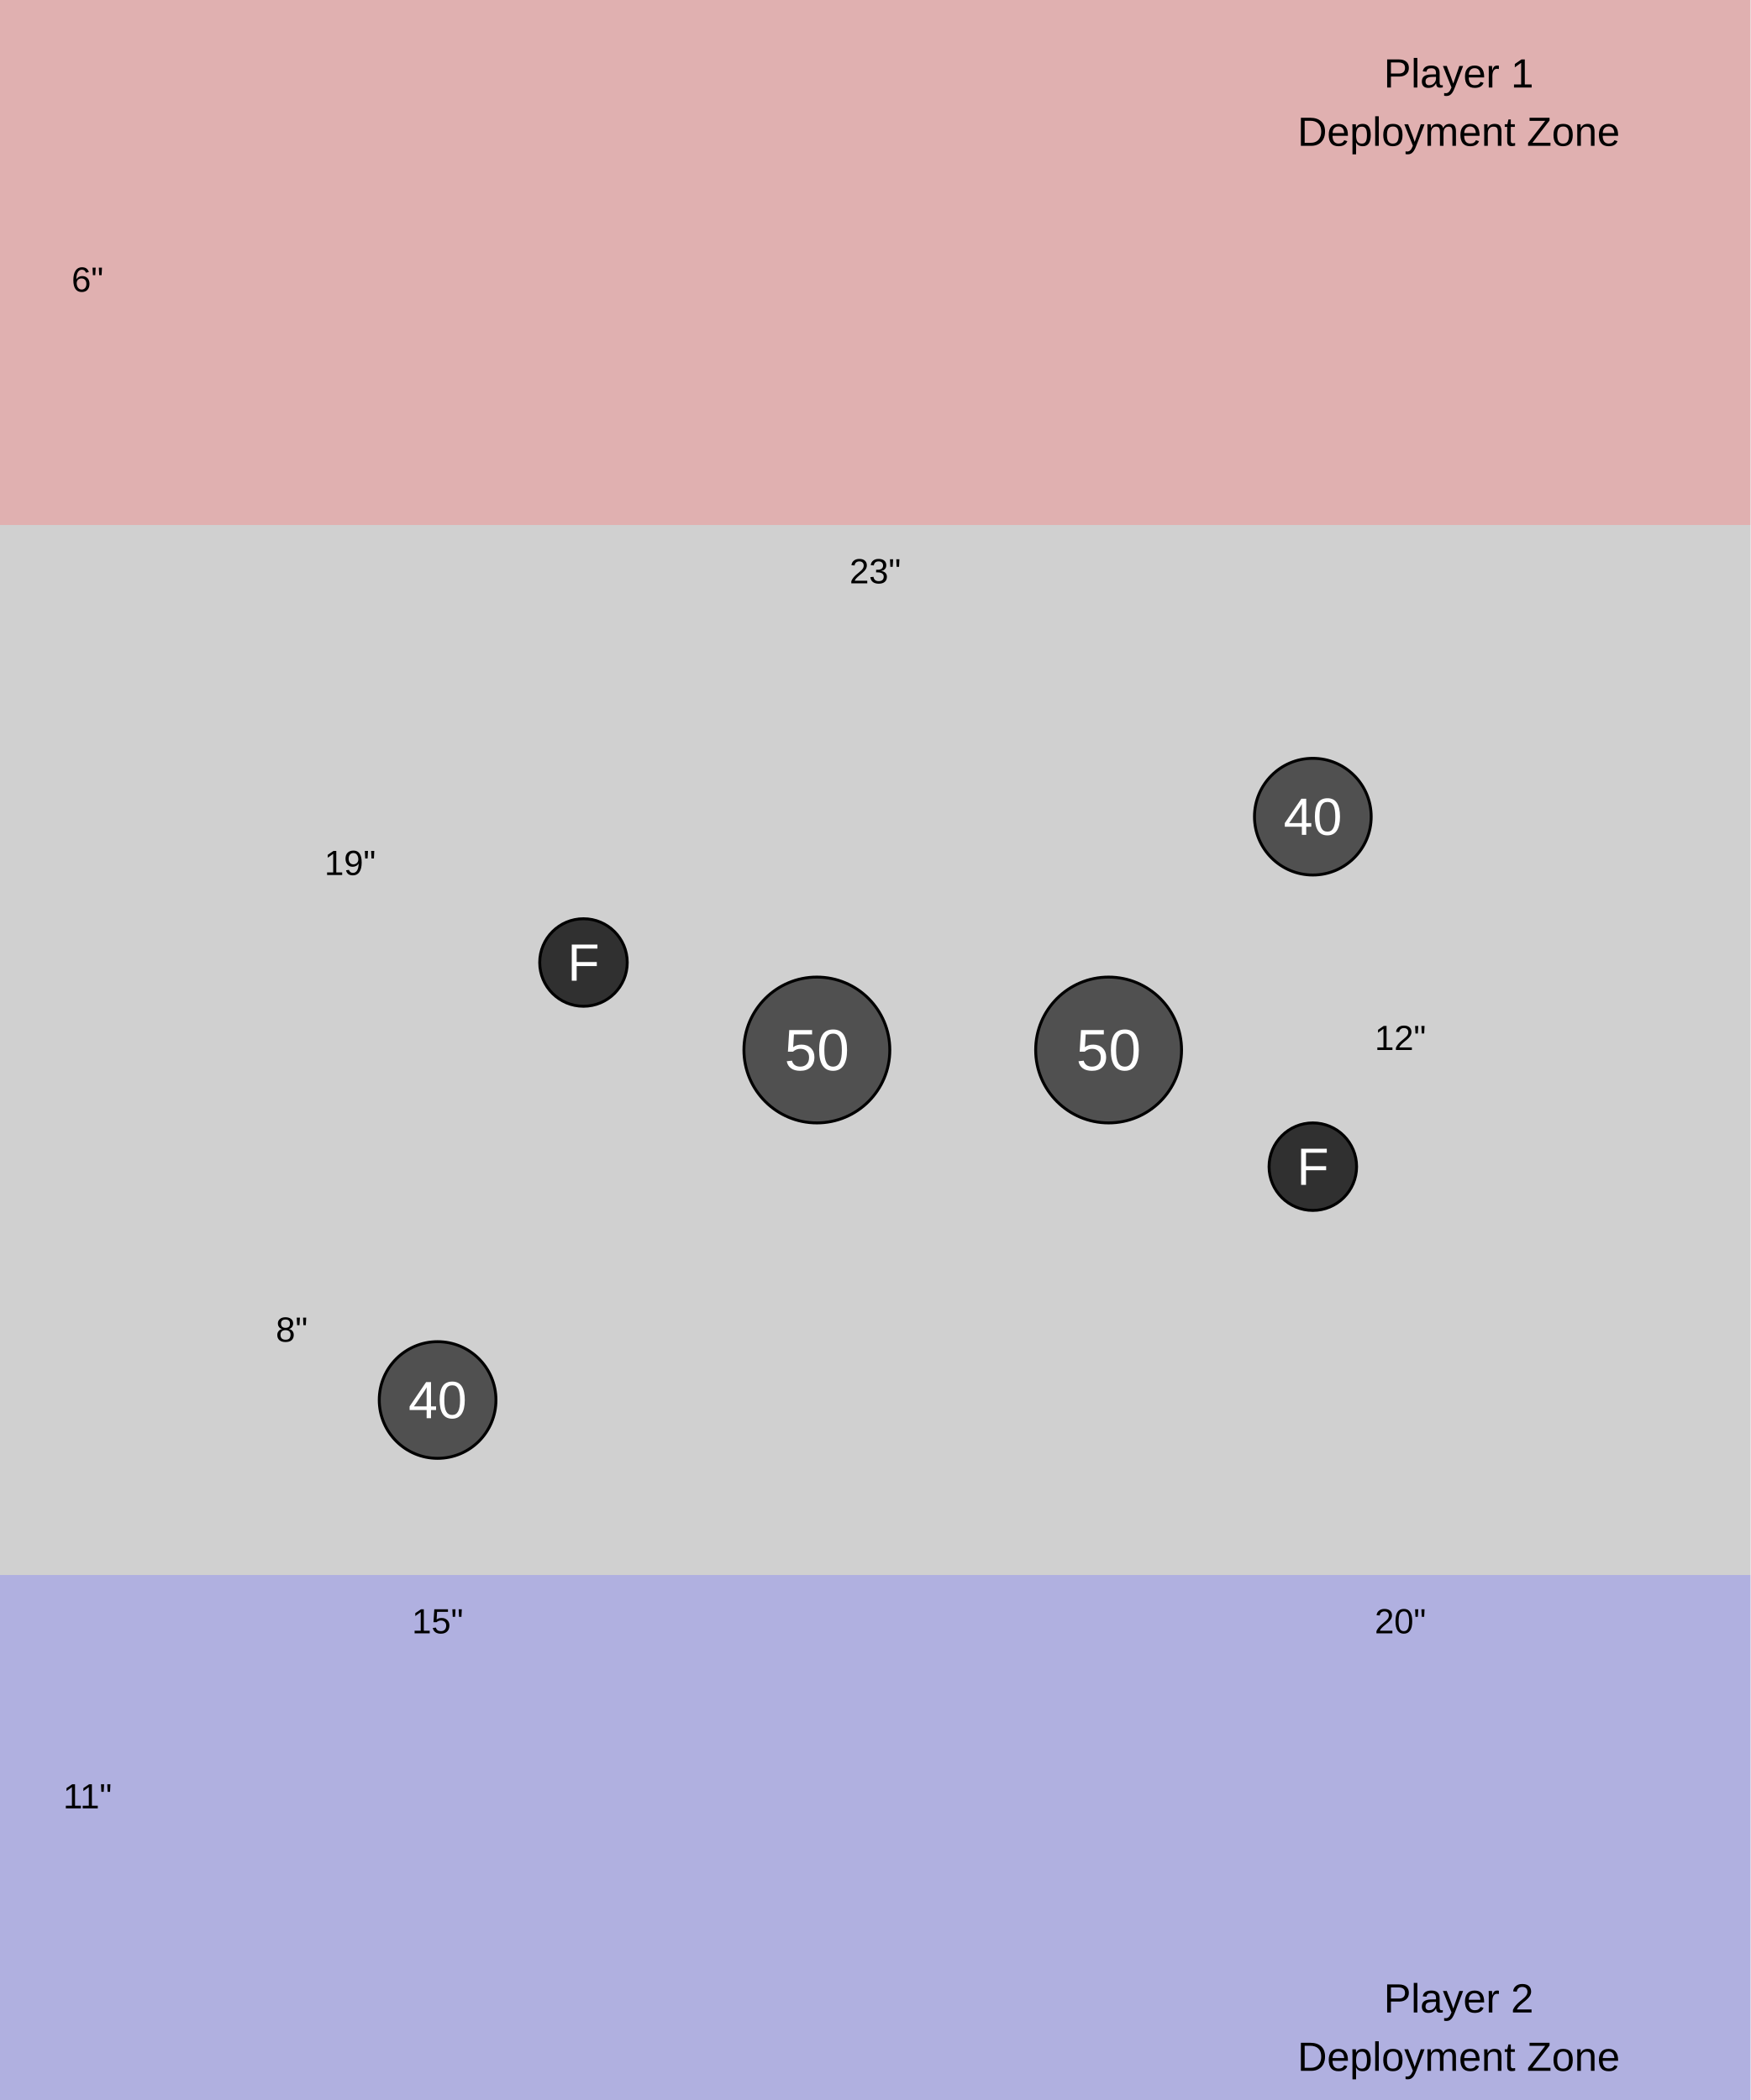
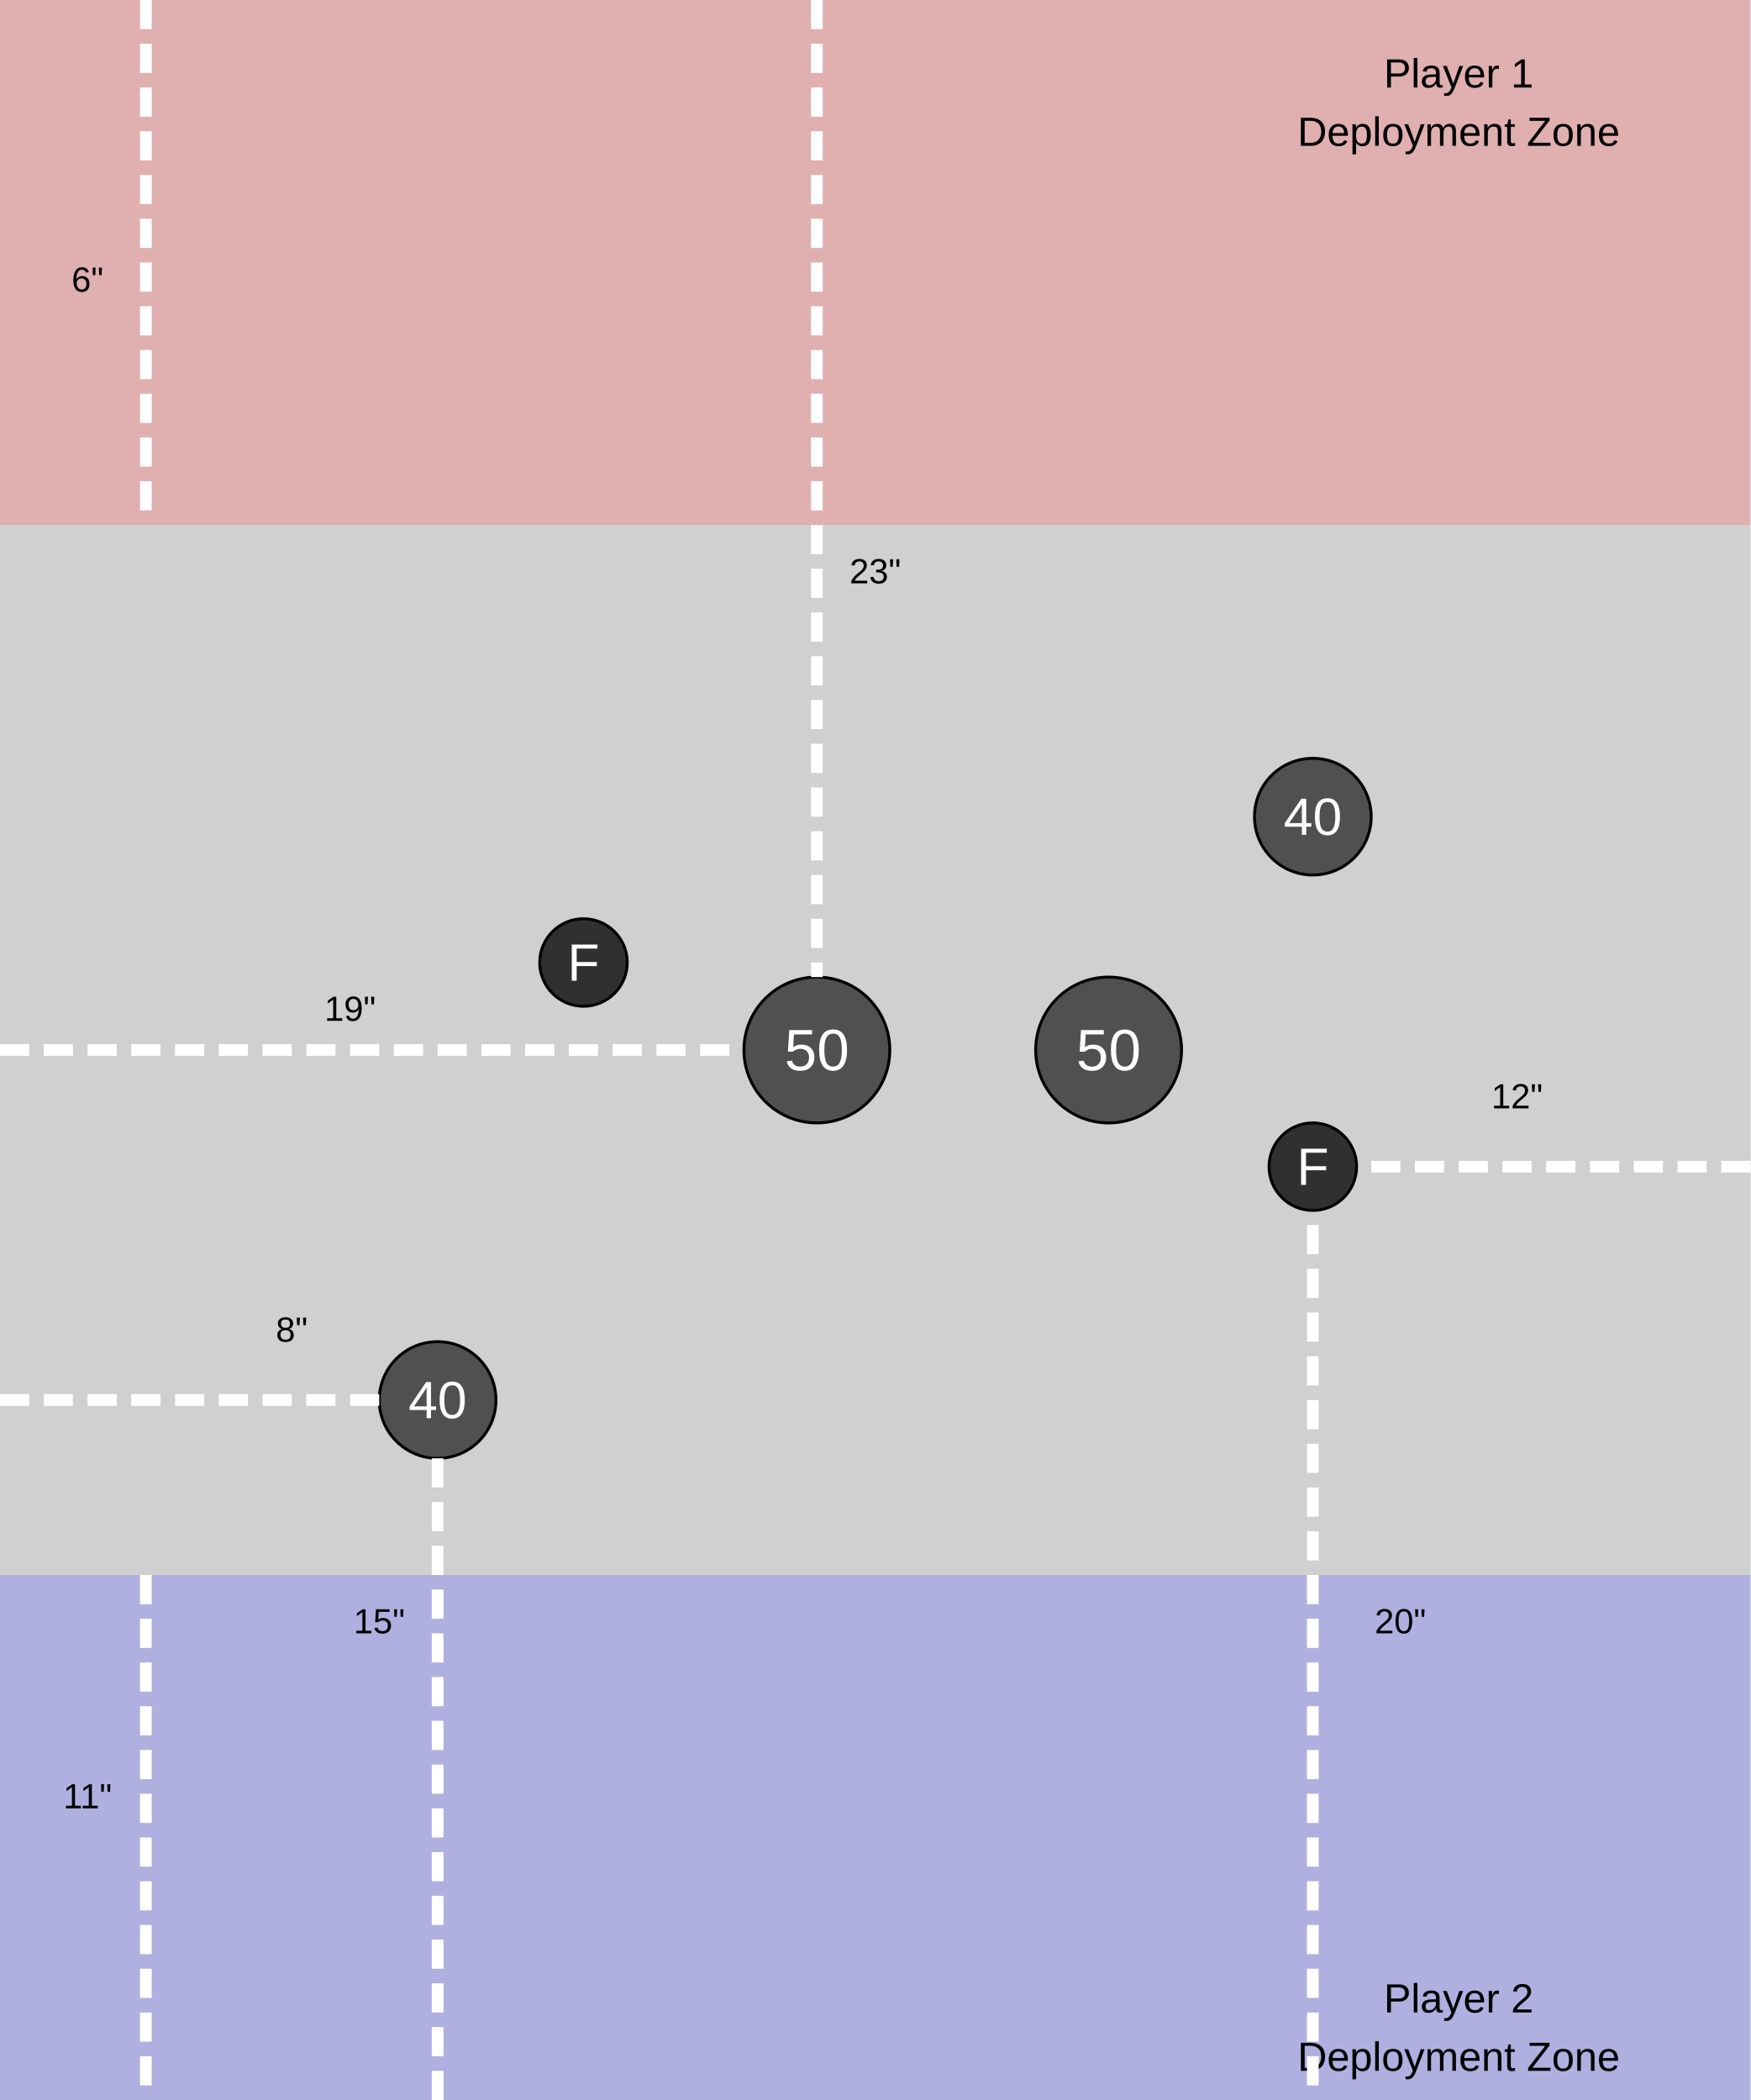
<svg xmlns="http://www.w3.org/2000/svg" width="600" height="720" viewBox="0 0 600 720">
  <style>
    .bg-player1 { fill: #E0B0B0; }
    .bg-player2 { fill: #B0B0E0; }
    .bg-neutral { fill: #D0D0D0; }
    .objective { fill: #505050; stroke: black; stroke-width: 1; }
    .objective-text { fill: white; font-family: Arial, sans-serif; font-size: 20px; text-anchor: middle; dominant-baseline: central; }
    .objective-40-text { fill: white; font-family: Arial, sans-serif; font-size: 18px; text-anchor: middle; dominant-baseline: central; }
    .flag-cache { fill: #303030; stroke: black; stroke-width: 1; }
    .flag-cache-text { fill: white; font-family: Arial, sans-serif; font-size: 18px; text-anchor: middle; dominant-baseline: central; }
    .label-text { fill: black; font-family: Arial, sans-serif; font-size: 14px; text-anchor: middle; }
    .measurement-text { fill: black; font-family: Arial, sans-serif; font-size: 12px; text-anchor: middle; }
  </style>
  <rect class="bg-player1" x="0" y="0" width="600" height="180" />
  <rect class="bg-neutral" x="0" y="180" width="600" height="360" />
  <rect class="bg-player2" x="0" y="540" width="600" height="180" />
  <text class="label-text" x="500" y="30">Player 1</text>
  <text class="label-text" x="500" y="50">Deployment Zone</text>
  <text class="label-text" x="500" y="690">Player 2</text>
  <text class="label-text" x="500" y="710">Deployment Zone</text>
  <text class="measurement-text" x="30" y="100">6"</text>
  <text class="measurement-text" x="300" y="200">23"</text>
-   <text class="measurement-text" x="480" y="360">12"</text>
-   <text class="measurement-text" x="120" y="300">19"</text>
+   <text class="measurement-text" x="520" y="380">12"</text>
+   <text class="measurement-text" x="120" y="350">19"</text>
  <text class="measurement-text" x="100" y="460">8"</text>
-   <text class="measurement-text" x="150" y="560">15"</text>
+   <text class="measurement-text" x="130" y="560">15"</text>
  <text class="measurement-text" x="30" y="620">11"</text>
  <text class="measurement-text" x="480" y="560">20"</text>
  <circle class="objective" cx="450" cy="280" r="20" />
  <text class="objective-40-text" x="450" y="280">40</text>
  <circle class="flag-cache" cx="200" cy="330" r="15" />
  <text class="flag-cache-text" x="200" y="330">F</text>
  <circle class="objective" cx="280" cy="360" r="25" />
  <text class="objective-text" x="280" y="360">50</text>
  <circle class="objective" cx="380" cy="360" r="25" />
  <text class="objective-text" x="380" y="360">50</text>
  <circle class="flag-cache" cx="450" cy="400" r="15" />
  <text class="flag-cache-text" x="450" y="400">F</text>
  <circle class="objective" cx="150" cy="480" r="20" />
  <text class="objective-40-text" x="150" y="480">40</text>
+   <line x1="50" y1="0" x2="50" y2="180" stroke="white" stroke-width="4" style="stroke-dasharray: 10 5;" />
+   <line x1="50" y1="540" x2="50" y2="720" stroke="white" stroke-width="4" style="stroke-dasharray: 10 5;" />
+   <line x1="280" y1="0" x2="280" y2="335" stroke="white" stroke-width="4" style="stroke-dasharray: 10 5;" />
+   <line x1="150" y1="500" x2="150" y2="720" stroke="white" stroke-width="4" style="stroke-dasharray: 10 5;" />
+   <line x1="450" y1="420" x2="450" y2="720" stroke="white" stroke-width="4" style="stroke-dasharray: 10 5;" />
+   <line x1="0" y1="360" x2="250" y2="360" stroke="white" stroke-width="4" style="stroke-dasharray: 10 5;" />
+   <line x1="0" y1="480" x2="130" y2="480" stroke="white" stroke-width="4" style="stroke-dasharray: 10 5;" />
+   <line x1="470" y1="400" x2="600" y2="400" stroke="white" stroke-width="4" style="stroke-dasharray: 10 5;" />
</svg>
